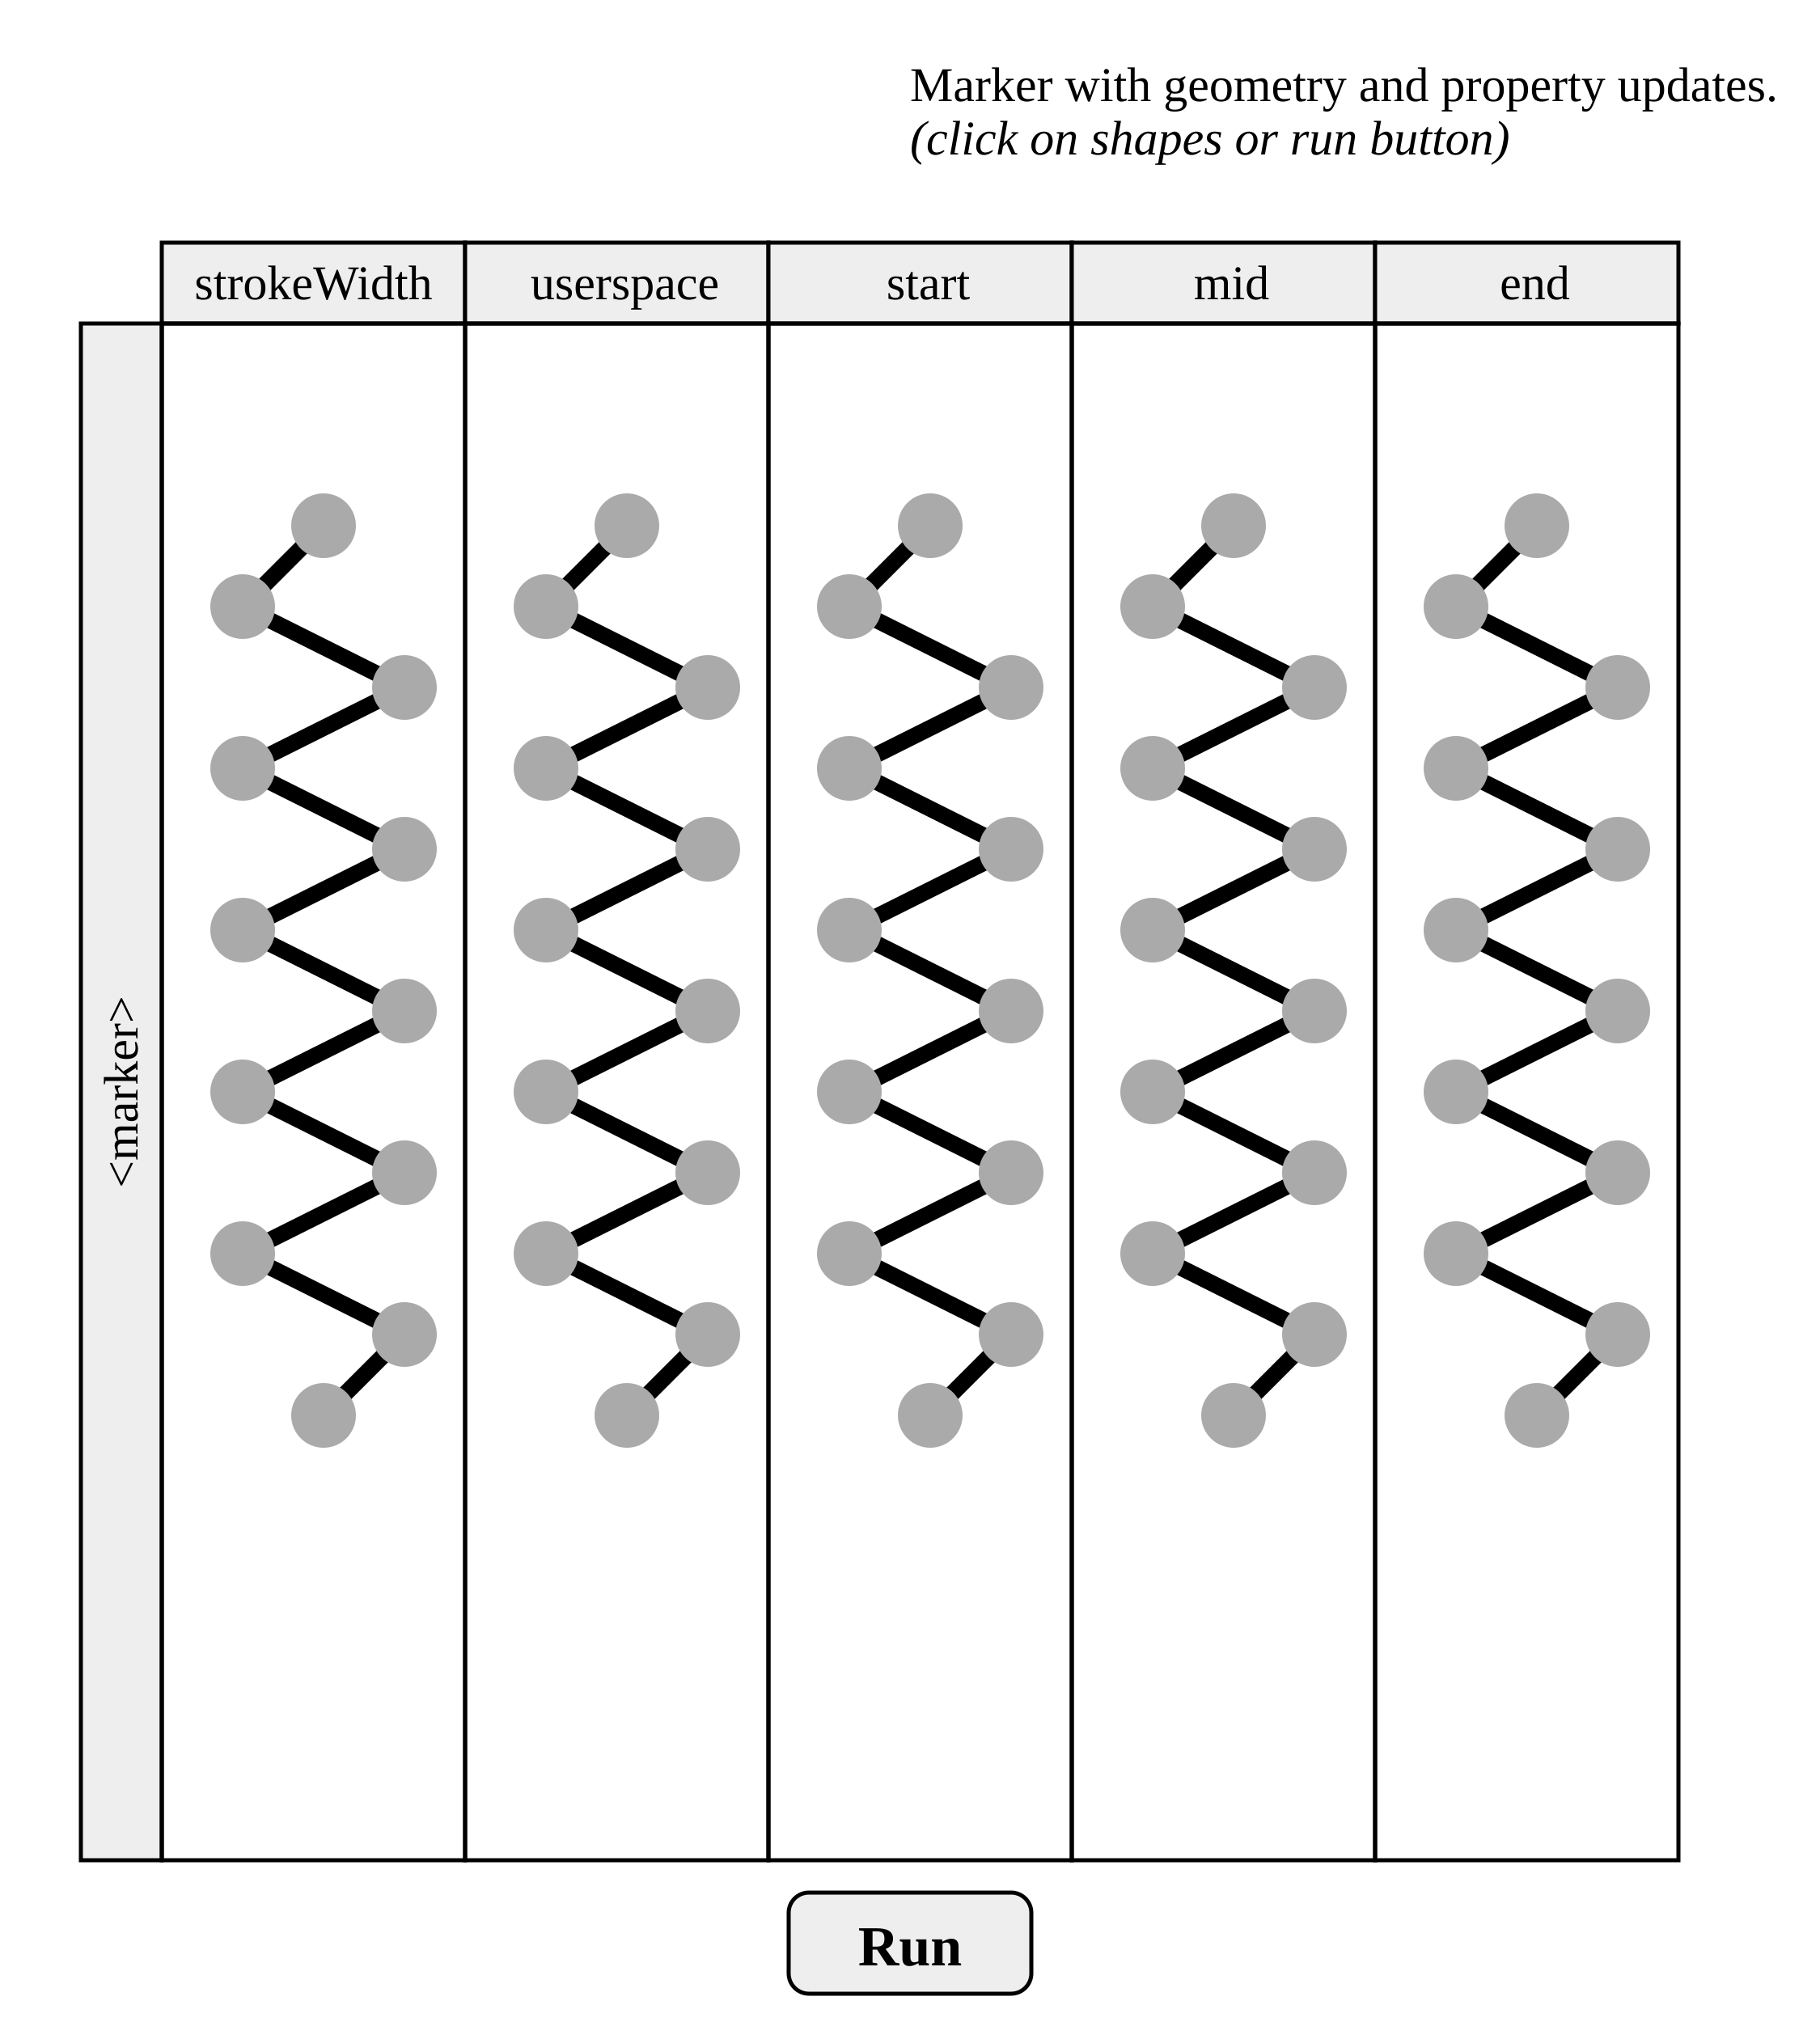
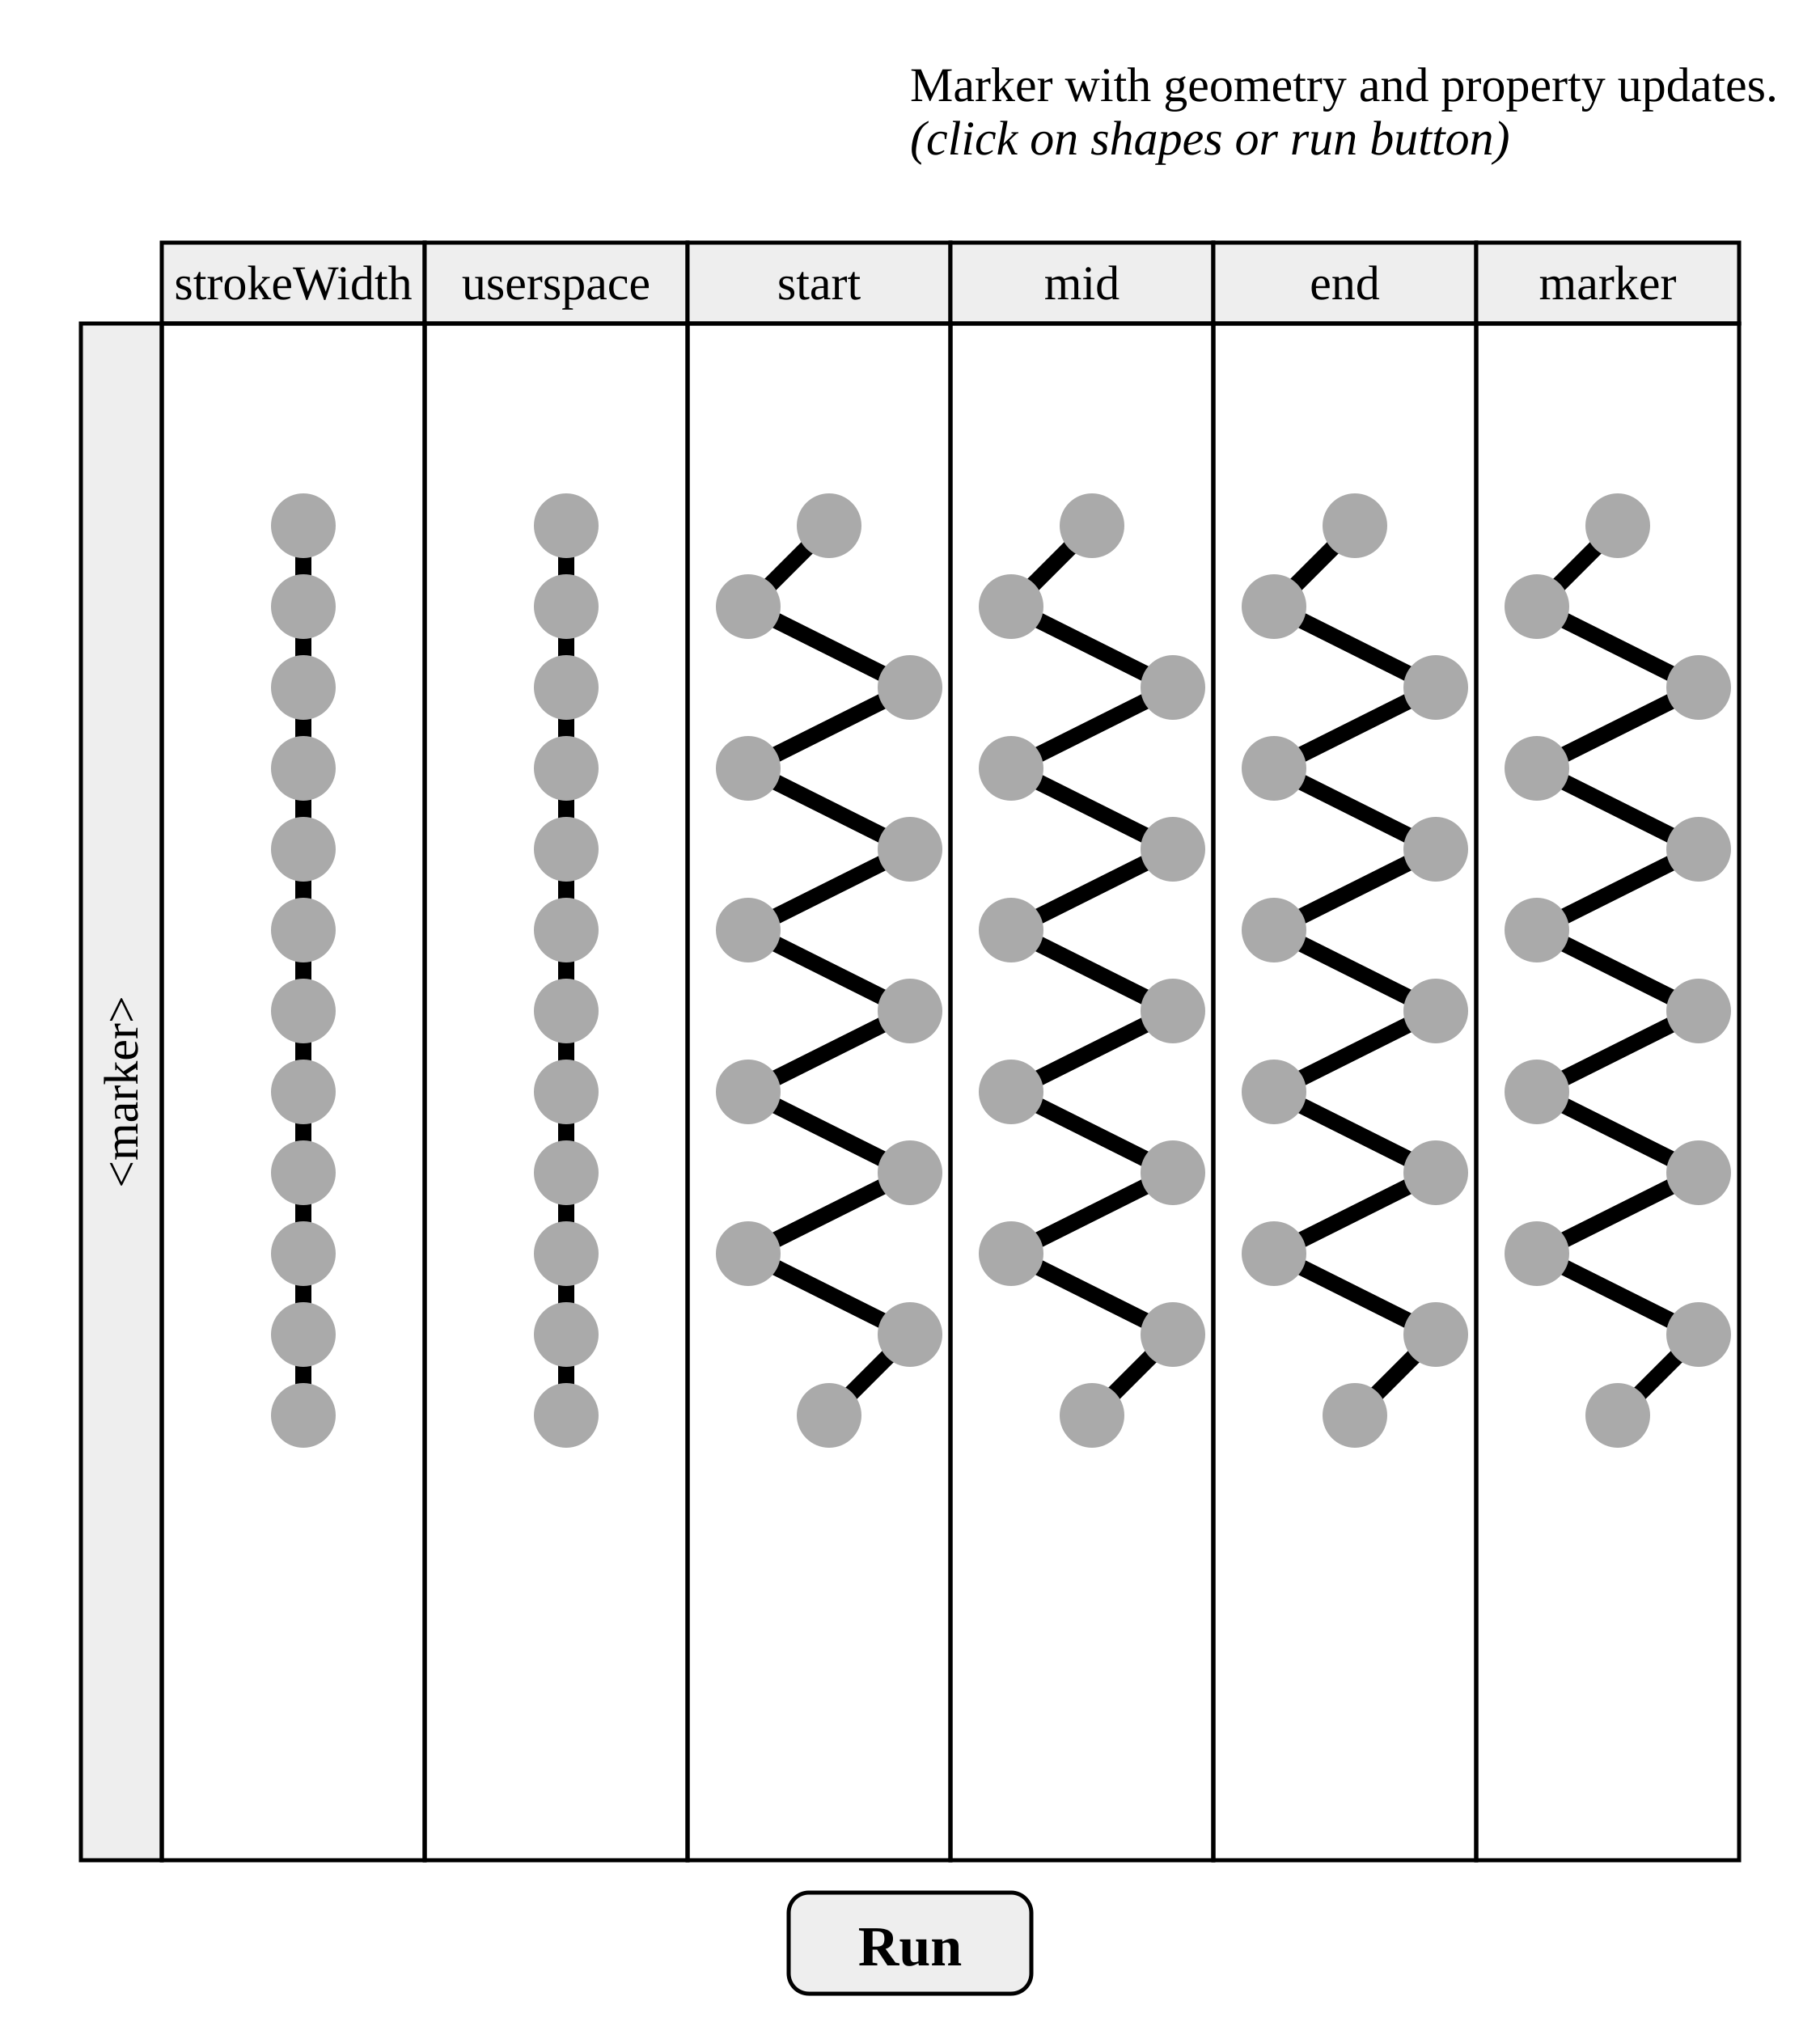
<svg xmlns="http://www.w3.org/2000/svg" id="body" width="450" height="500" viewBox="0 0 450 500">
  <text x="50%" y="25" class="title">Marker with geometry and property updates.
    <tspan x="50%" dy="1.1em" style="font-style:italic; font-size:12">(click on shapes or run button)</tspan>
  </text>
  <defs>
    <marker id="markerUserSpaceOnUse" refX="8" refY="8" markerUnits="userSpaceOnUse" markerWidth="16" markerHeight="16">
      <circle cx="8" cy="8" r="8" style="fill:#aaa" />
    </marker>
    <marker id="markerStrokeWidth" refX="2" refY="2" markerUnits="strokeWidth" markerWidth="4" markerHeight="4">
      <circle cx="2" cy="2" r="2" style="fill:#aaa" />
    </marker>
    <marker id="markerRed" refX="2" refY="2" markerUnits="strokeWidth" markerWidth="4" markerHeight="4">
      <circle cx="2" cy="2" r="2" style="fill:#a44" />
    </marker>
  </defs>
  <g id="test-content" transform="translate(0, -20)">
    <g id="board" style="fill:none; stroke:black">
-       <rect x="40" y="80" width="75" height="20" style="fill:#eee" />
-       <rect x="115" y="80" width="75" height="20" style="fill:#eee" />
-       <rect x="190" y="80" width="75" height="20" style="fill:#eee" />
-       <rect x="265" y="80" width="75" height="20" style="fill:#eee" />
-       <rect x="340" y="80" width="75" height="20" style="fill:#eee" />
+       <rect x="40" y="80" width="65" height="20" style="fill:#eee" />
+       <rect x="105" y="80" width="65" height="20" style="fill:#eee" />
+       <rect x="170" y="80" width="65" height="20" style="fill:#eee" />
+       <rect x="235" y="80" width="65" height="20" style="fill:#eee" />
+       <rect x="300" y="80" width="65" height="20" style="fill:#eee" />
+       <rect x="365" y="80" width="65" height="20" style="fill:#eee" />
      <rect x="20" y="100" width="20" height="380" style="fill:#eee" />
-       <rect x="40" y="100" width="75" height="380" />
-       <rect x="115" y="100" width="75" height="380" />
-       <rect x="190" y="100" width="75" height="380" />
-       <rect x="265" y="100" width="75" height="380" />
-       <rect x="340" y="100" width="75" height="380" />
+       <rect x="40" y="100" width="65" height="380" />
+       <rect x="105" y="100" width="65" height="380" />
+       <rect x="170" y="100" width="65" height="380" />
+       <rect x="235" y="100" width="65" height="380" />
+       <rect x="300" y="100" width="65" height="380" />
+       <rect x="365" y="100" width="65" height="380" />
      <g style="fill:black; stroke:none; text-anchor:middle">
-         <text x="77.5" y="94">strokeWidth</text>
-         <text x="154.5" y="94">userspace</text>
-         <text x="229.5" y="94">start</text>
-         <text x="304.5" y="94">mid</text>
-         <text x="379.5" y="94">end</text>
+         <text x="72.5" y="94">strokeWidth</text>
+         <text x="137.5" y="94">userspace</text>
+         <text x="202.5" y="94">start</text>
+         <text x="267.5" y="94">mid</text>
+         <text x="332.5" y="94">end</text>
+         <text x="397.5" y="94">marker</text>
        <text x="0" y="0" transform="translate(34 290)rotate(-90)">&lt;marker&gt;</text>
      </g>
    </g>
-     <polyline id="stroke" transform="translate(-50, 0)" points="130 150 110 170 150 190 110 210 150 230 110 250 150 270 110 290 150 310 110 330 150 350 130 370" style="stroke:black; stroke-width:4; fill:none; marker:url(#markerStrokeWidth)" />
-     <polyline id="userspace" transform="translate(25 0)" points="130 150 110 170 150 190 110 210 150 230 110 250 150 270 110 290 150 310 110 330 150 350 130 370" style="stroke:black; stroke-width:4; fill:none; marker:url(#markerUserSpaceOnUse)" />
-     <polyline id="start" transform="translate(100 0)" points="130 150 110 170 150 190 110 210 150 230 110 250 150 270 110 290 150 310 110 330 150 350 130 370" style="stroke:black; stroke-width:4; fill:none; marker:url(#markerUserSpaceOnUse)" />
-     <polyline id="mid" transform="translate(175 0)" points="130 150 110 170 150 190 110 210 150 230 110 250 150 270 110 290 150 310 110 330 150 350 130 370" style="stroke:black; stroke-width:4; fill:none; marker:url(#markerUserSpaceOnUse)" />
-     <polyline id="end" transform="translate(250 0)" points="130 150 110 170 150 190 110 210 150 230 110 250 150 270 110 290 150 310 110 330 150 350 130 370" style="stroke:black; stroke-width:4; fill:none; marker:url(#markerUserSpaceOnUse)" />
+     <polyline id="stroke" transform="translate(-55, 0)" points="130 150 130 170 130 190 130 210 130 230 130 250 130 270 130 290                130 310 130 330 130 350 130 370" style="stroke:black; stroke-width:4; fill:none;               marker:url(#markerStrokeWidth)" />
+     <polyline id="userspace" transform="translate(10 0)" points="130 150 130 170 130 190 130 210 130 230 130 250 130 270 130 290                130 310 130 330 130 350 130 370" style="stroke:black; stroke-width:4; fill:none;               marker:url(#markerUserSpaceOnUse)" />
+     <polyline id="start" transform="translate(75 0)" points="130 150 110 170 150 190 110 210 150 230 110 250 150 270 110 290 150 310 110 330 150 350 130 370" style="stroke:black; stroke-width:4; fill:none; marker:url(#markerUserSpaceOnUse)" />
+     <polyline id="mid" transform="translate(140 0)" points="130 150 110 170 150 190 110 210 150 230 110 250 150 270 110 290 150 310 110 330 150 350 130 370" style="stroke:black; stroke-width:4; fill:none; marker:url(#markerUserSpaceOnUse)" />
+     <polyline id="end" transform="translate(205 0)" points="130 150 110 170 150 190 110 210 150 230 110 250 150 270 110 290 150 310 110 330 150 350 130 370" style="stroke:black; stroke-width:4; fill:none; marker:url(#markerUserSpaceOnUse)" />
+     <polyline id="all" transform="translate(270 0)" points="130 150 110 170 150 190 110 210 150 230 110 250 150 270 110 290 150 310 110 330 150 350 130 370" style="stroke:black; stroke-width:4; fill:none;               marker:url(#markerUserSpaceOnUse)" />
  </g>
  <g id="run" transform="translate(195, 468)" cursor="pointer">
    <rect rx="5" ry="5" width="60" height="25" fill="#eeeeee" stroke="black" />
    <text x="30" y="18" font-size="14" font-weight="bold" text-anchor="middle">Run</text>
  </g>
</svg>
